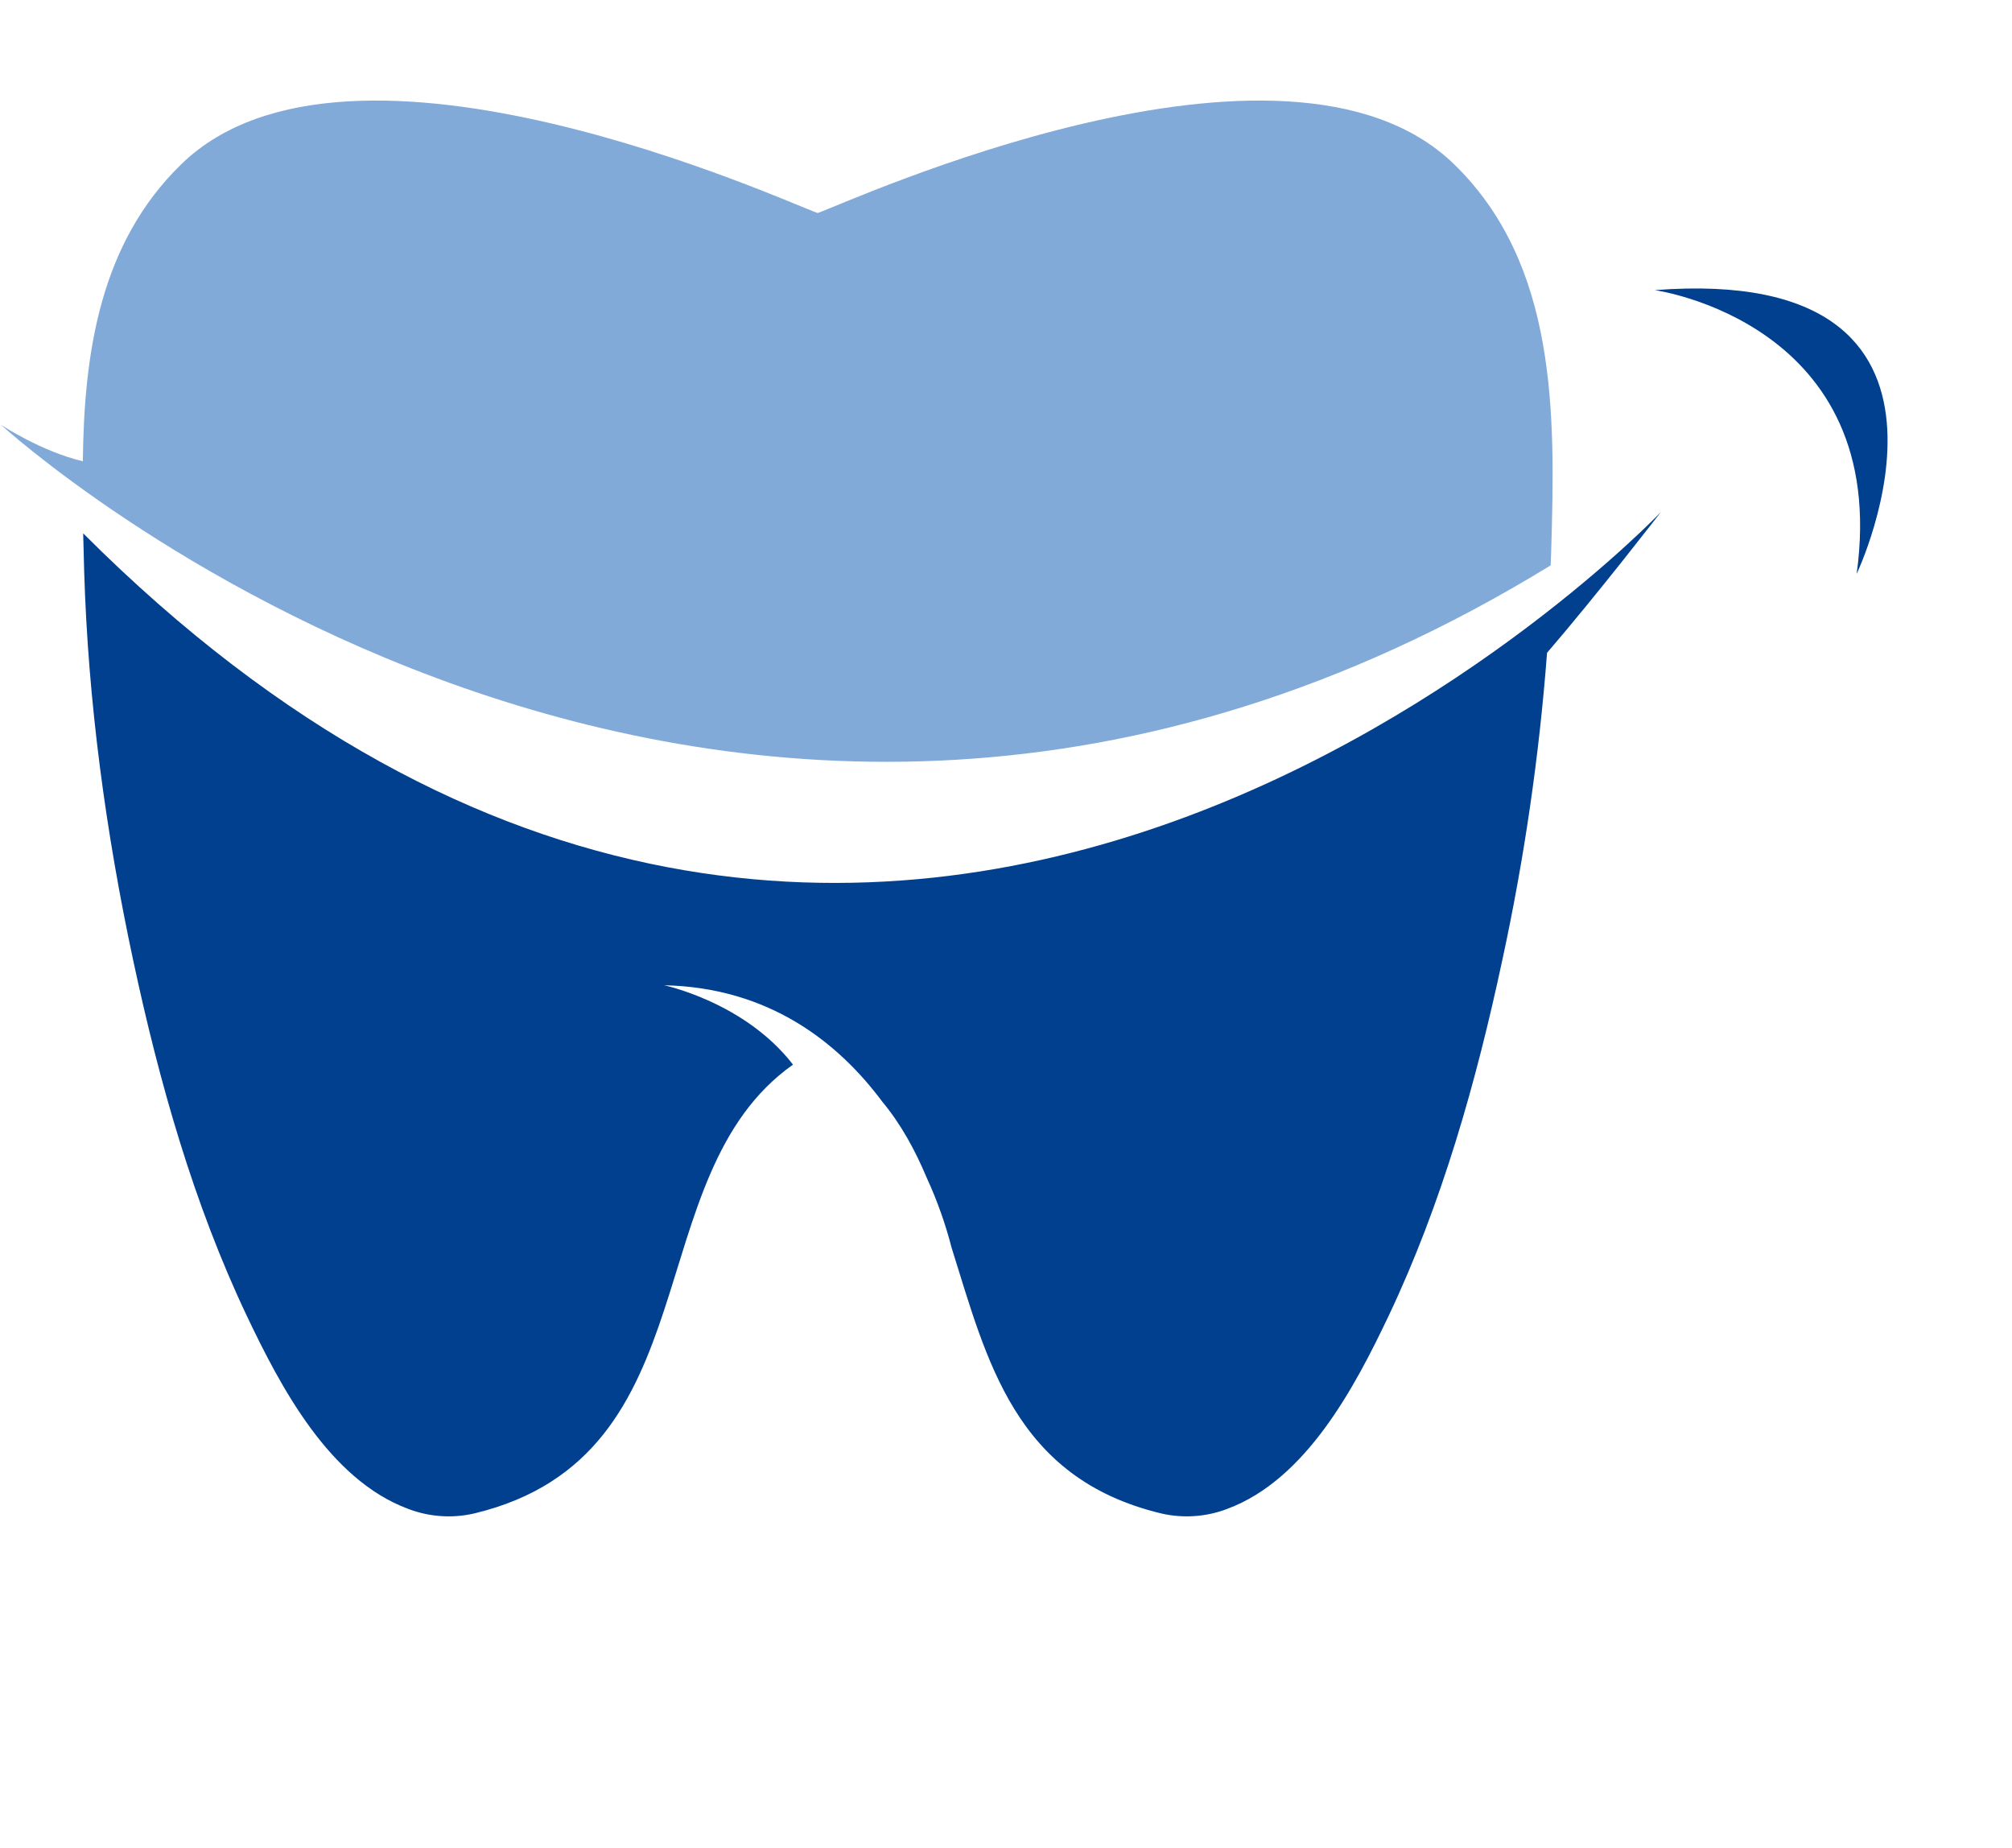
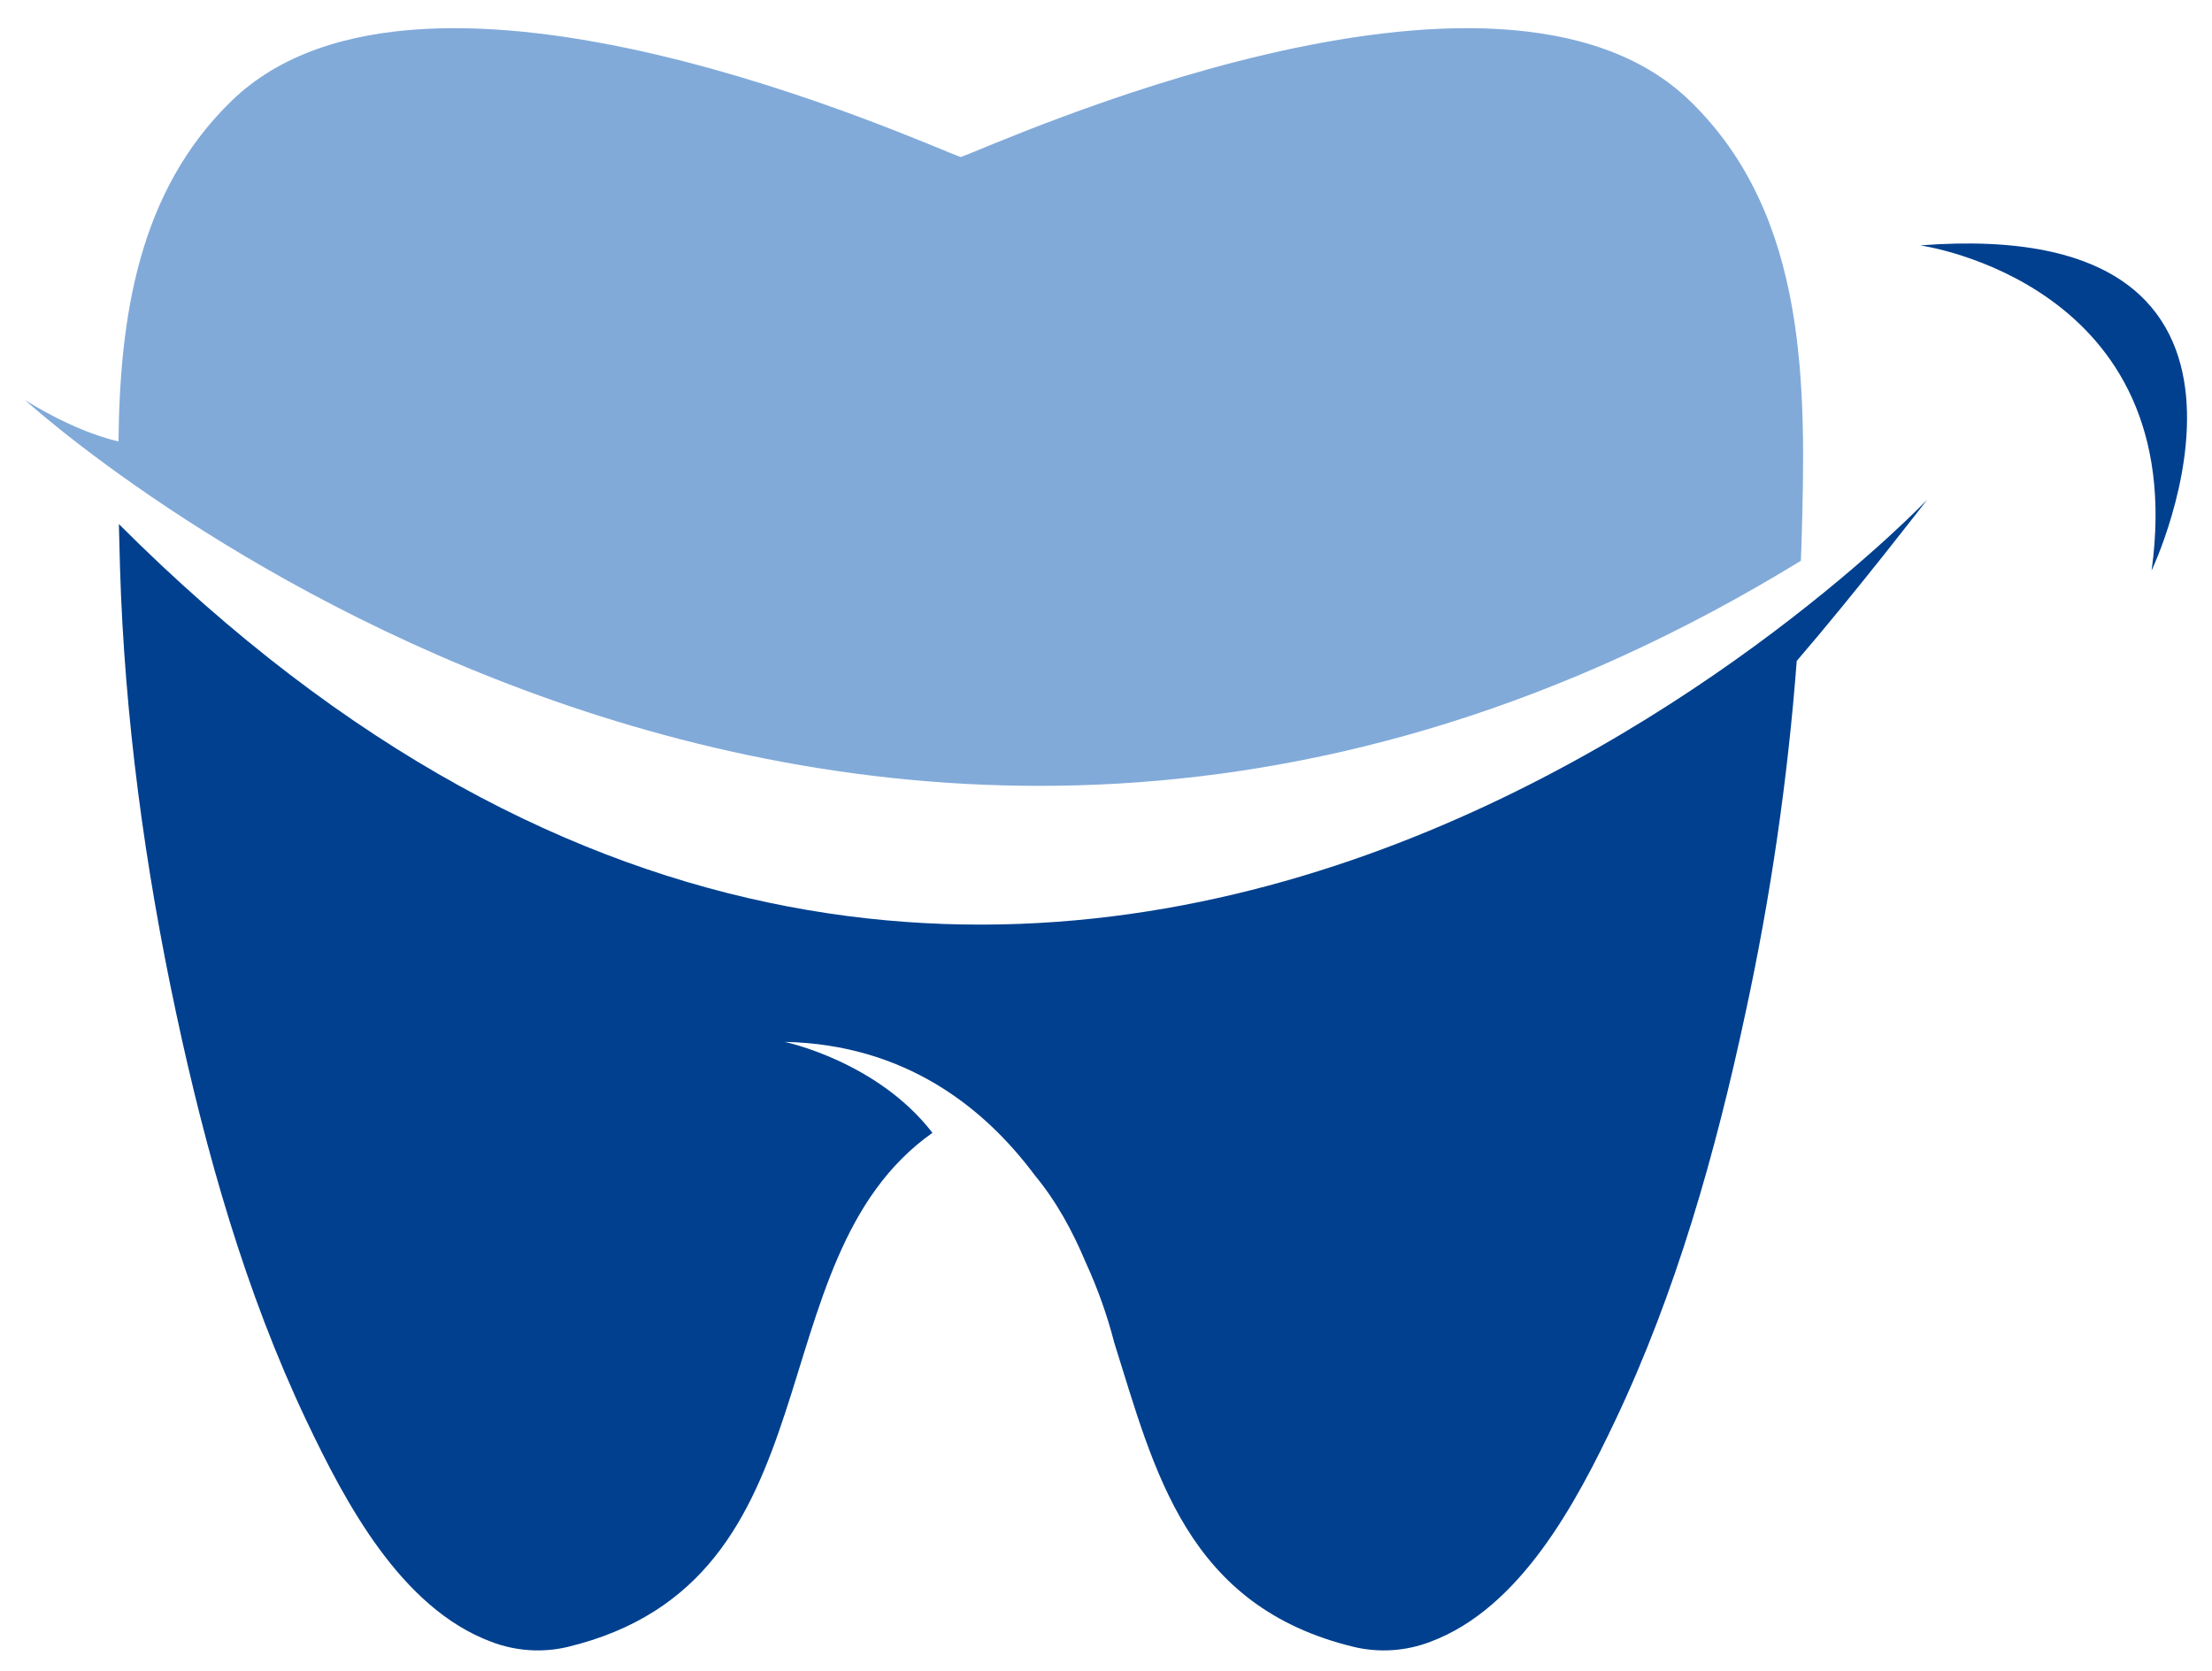
- <svg xmlns="http://www.w3.org/2000/svg" viewBox="540 457 980 900">
+ <svg xmlns="http://www.w3.org/2000/svg" viewBox="530 494 940 710">
  <defs>
    <style>
            .cls-4{fill:#81aad9;}   /* celeste */
            .cls-5{fill:#00408f;}   /* azul */
        </style>
  </defs>
  <path class="cls-4" d="M1295.29,732.35c.09-2.35.19-4.71.26-7.06,2-66.52,3.07-139.48-47.44-188.44C1166,457.32,952.4,556,938.27,560.75,924.14,556,710.5,457.32,628.44,536.85c-39.61,38.4-47.5,91.56-48.09,144.79C560.39,677,540.64,664,540.6,664,540.74,664.14,888.35,982.05,1295.29,732.35Z" />
  <path class="cls-5" d="M580.52,716.76c.13,6.22.29,12.43.48,18.57,1.92,63.64,10.57,127.2,23.88,189.42,12.64,59.12,29.37,118.42,55.38,173.2,16.43,34.56,40.1,79.61,78.51,93.9a55.21,55.21,0,0,0,32.31,2.22c116.78-28.11,78.35-164.32,155.17-218.56-23.45-30.43-62.8-38.66-62.8-38.66,51.17,1.08,84.81,27.86,106.28,56.69,9.14,11,16,23.61,21.66,37.07a202.74,202.74,0,0,1,12.12,34.09c17.17,54.57,30.55,112.18,102,129.37a55.22,55.22,0,0,0,32.31-2.22c38.41-14.29,62.08-59.34,78.51-93.9,26-54.78,42.73-114.08,55.38-173.2a1100.52,1100.52,0,0,0,21.82-149.82c24.8-28.8,55.47-68.57,55.49-68.59S969.36,1105.83,580.52,716.76Z" />
  <path class="cls-5" d="M1346,598.3s115.21,15.88,98.33,138.21C1444.36,736.51,1516.15,585.17,1346,598.3Z" />
</svg>
